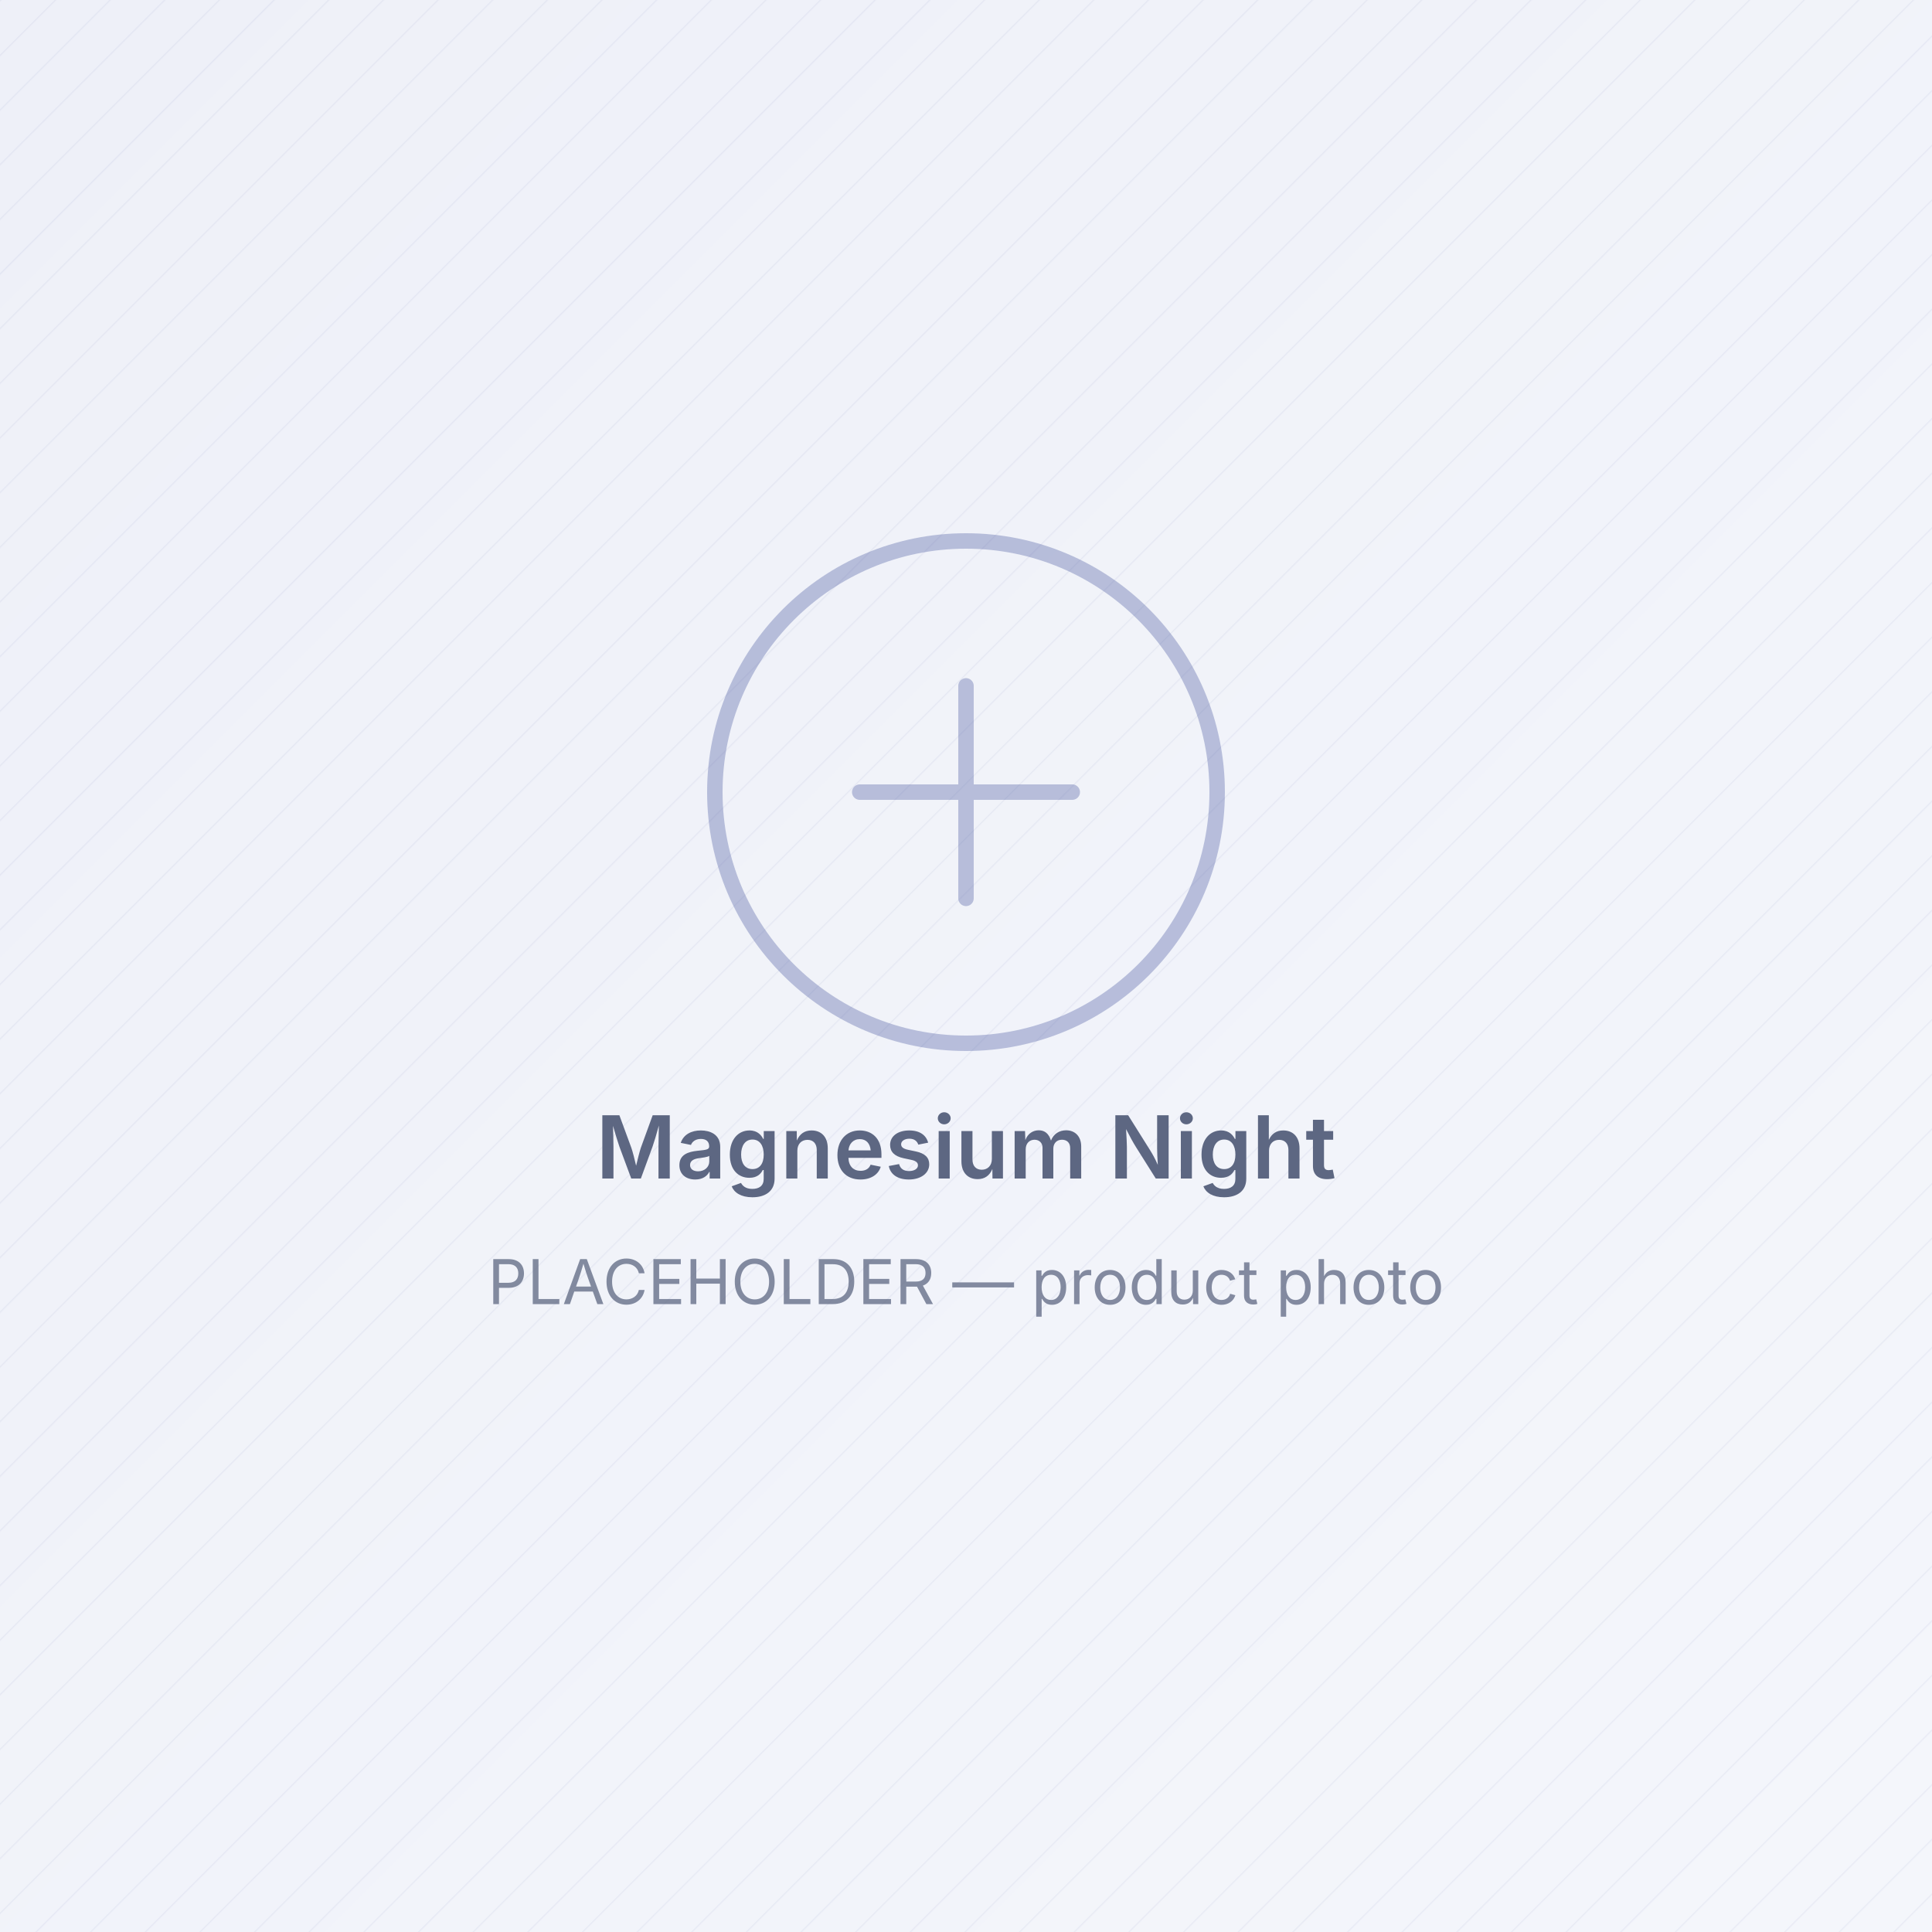
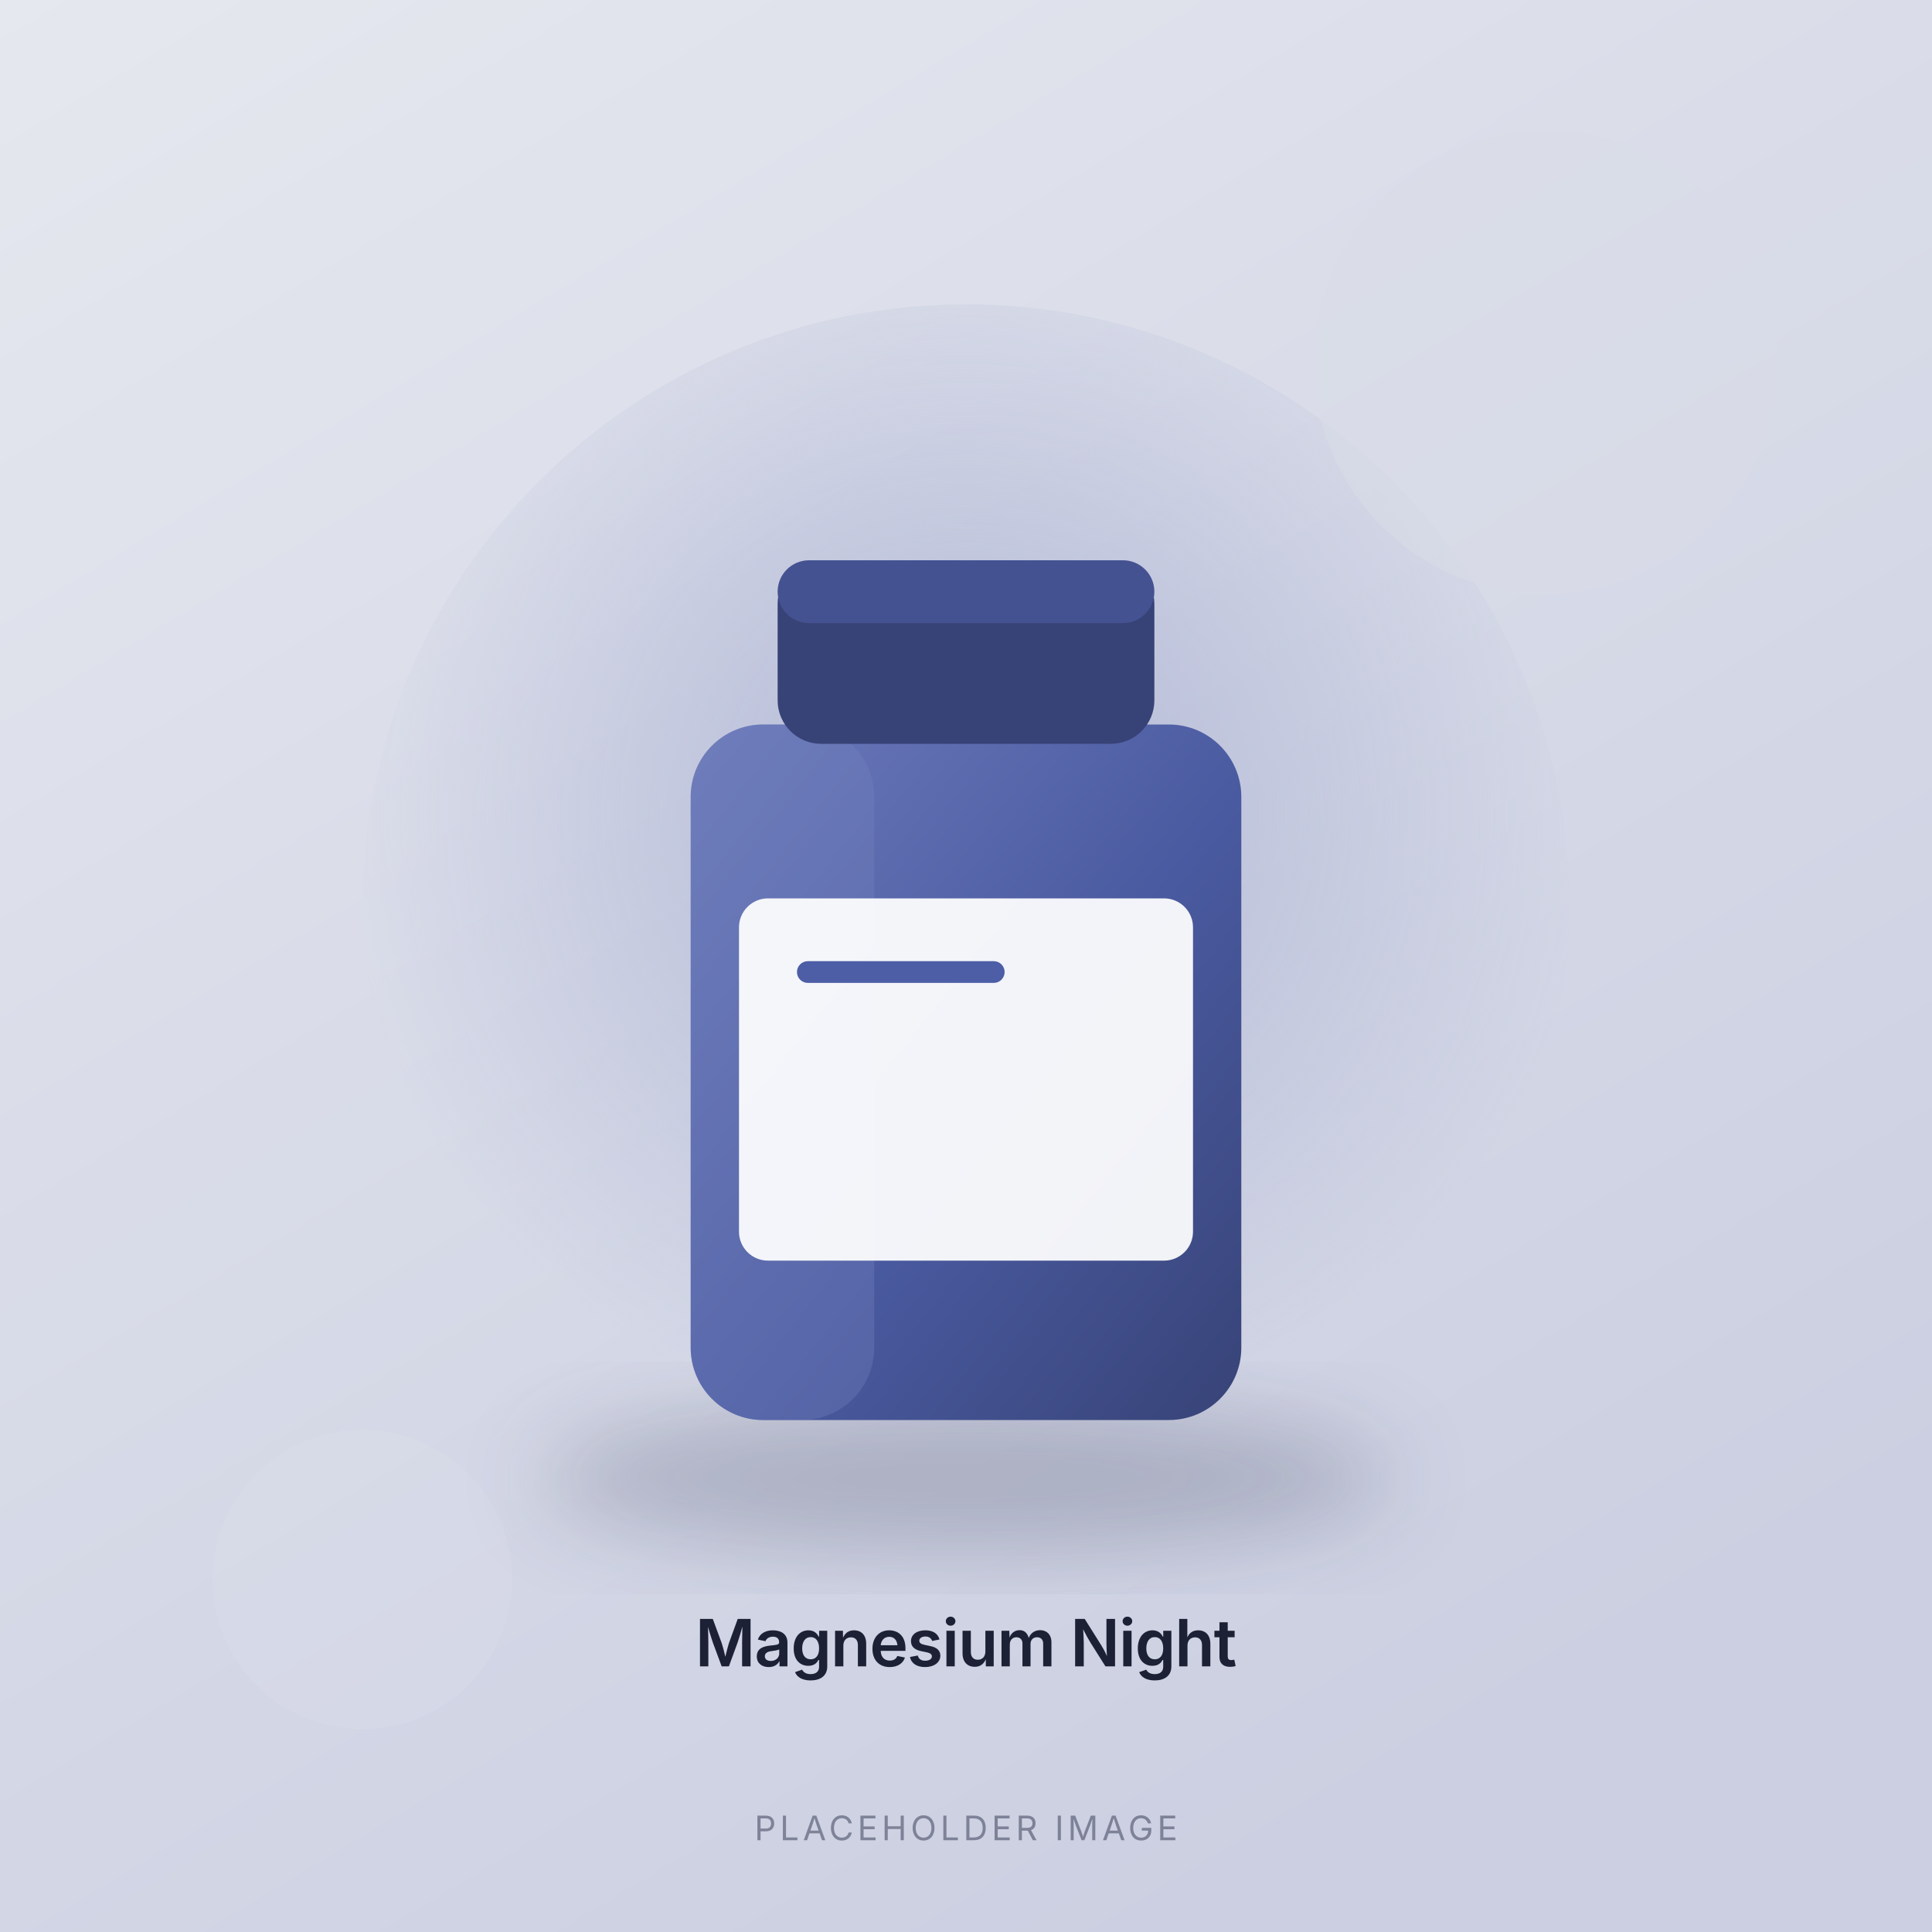
<svg xmlns="http://www.w3.org/2000/svg" viewBox="0 0 800 800" width="800" height="800" role="img" aria-label="Magnesium Night">
  <defs>
-     <linearGradient id="g" x1="0" y1="0" x2="1" y2="1">
-       <stop offset="0%" stop-color="#eef0f8" />
-       <stop offset="100%" stop-color="#f4f6fb" />
+     <linearGradient id="bg" x1="0" y1="0" x2="0.6" y2="1">
+       <stop offset="0%" stop-color="hsl(228.837 22.752% 92%)" />
+       <stop offset="100%" stop-color="hsl(228.837 26.752% 84%)" />
    </linearGradient>
-     <pattern id="hatch" width="16" height="16" patternUnits="userSpaceOnUse" patternTransform="rotate(45)">
-       <line x1="0" y1="0" x2="0" y2="16" stroke="#4a5aa0" stroke-width="1" opacity="0.07" />
-     </pattern>
+     <linearGradient id="body" x1="0" y1="0" x2="1" y2="1">
+       <stop offset="0%" stop-color="hsl(228.837 36.752% 58%)" />
+       <stop offset="55%" stop-color="hsl(228.837 36.752% 46%)" />
+       <stop offset="100%" stop-color="hsl(228.837 36.752% 34%)" />
+     </linearGradient>
+     <radialGradient id="halo" cx="50%" cy="42%" r="52%">
+       <stop offset="0%" stop-color="hsl(228.837 30.752% 76%)" stop-opacity="0.95" />
+       <stop offset="100%" stop-color="hsl(228.837 30.752% 76%)" stop-opacity="0" />
+     </radialGradient>
+     <filter id="soft" x="-30%" y="-30%" width="160%" height="160%">
+       <feGaussianBlur stdDeviation="18" />
+     </filter>
  </defs>
-   <rect width="800" height="800" fill="url(#g)" />
-   <rect width="800" height="800" fill="url(#hatch)" />
-   <circle cx="400" cy="328" r="104" fill="none" stroke="#4a5aa0" stroke-width="6.4" opacity="0.35" />
-   <path d="M 356 328 h 88 M 400 284 v 88" stroke="#4a5aa0" stroke-width="6.4" stroke-linecap="round" opacity="0.35" />
-   <text x="400" y="488" text-anchor="middle" font-family="system-ui, -apple-system, Segoe UI, sans-serif" font-size="36" font-weight="600" fill="#5d6782">
-     Magnesium Night
-   </text>
-   <text x="400" y="540" text-anchor="middle" font-family="system-ui, -apple-system, Segoe UI, sans-serif" font-size="25.6" fill="#5d6782" opacity="0.75">
-     PLACEHOLDER — product photo
-   </text>
+   <rect width="800" height="800" fill="url(#bg)" />
+   <circle cx="400" cy="376" r="250" fill="url(#halo)" />
+   <circle cx="640" cy="150" r="96" fill="hsl(228.837 24.752% 88%)" opacity="0.55" />
+   <circle cx="150" cy="654" r="62" fill="hsl(228.837 24.752% 88%)" opacity="0.45" />
+   <ellipse cx="400" cy="612" rx="176" ry="30" fill="hsl(228.837 36.752% 20%)" opacity="0.22" filter="url(#soft)" />
+   <rect x="286" y="300" width="228" height="288" rx="30" fill="url(#body)" />
+   <rect x="286" y="300" width="76" height="288" rx="30" fill="hsl(228.837 36.752% 60%)" opacity="0.35" />
+   <rect x="322" y="232" width="156" height="76" rx="18" fill="hsl(228.837 36.752% 34%)" />
+   <rect x="322" y="232" width="156" height="26" rx="13" fill="hsl(228.837 36.752% 42%)" />
+   <rect x="306" y="372" width="188" height="150" rx="12" fill="#fff" opacity="0.93" />
+   <rect x="330" y="398" width="86" height="9" rx="4.5" fill="hsl(228.837 36.752% 48%)" />
+   <text x="400" y="690" text-anchor="middle" font-family="system-ui, -apple-system, 'Segoe UI', sans-serif" font-size="27" font-weight="600" letter-spacing="-0.4" fill="hsl(228.837 30.752% 16%)">Magnesium Night</text>
+   <text x="400" y="762" text-anchor="middle" font-family="system-ui, -apple-system, 'Segoe UI', sans-serif" font-size="14" letter-spacing="1.6" fill="hsl(228.837 26.752% 24%)" opacity="0.5">PLACEHOLDER IMAGE</text>
</svg>
